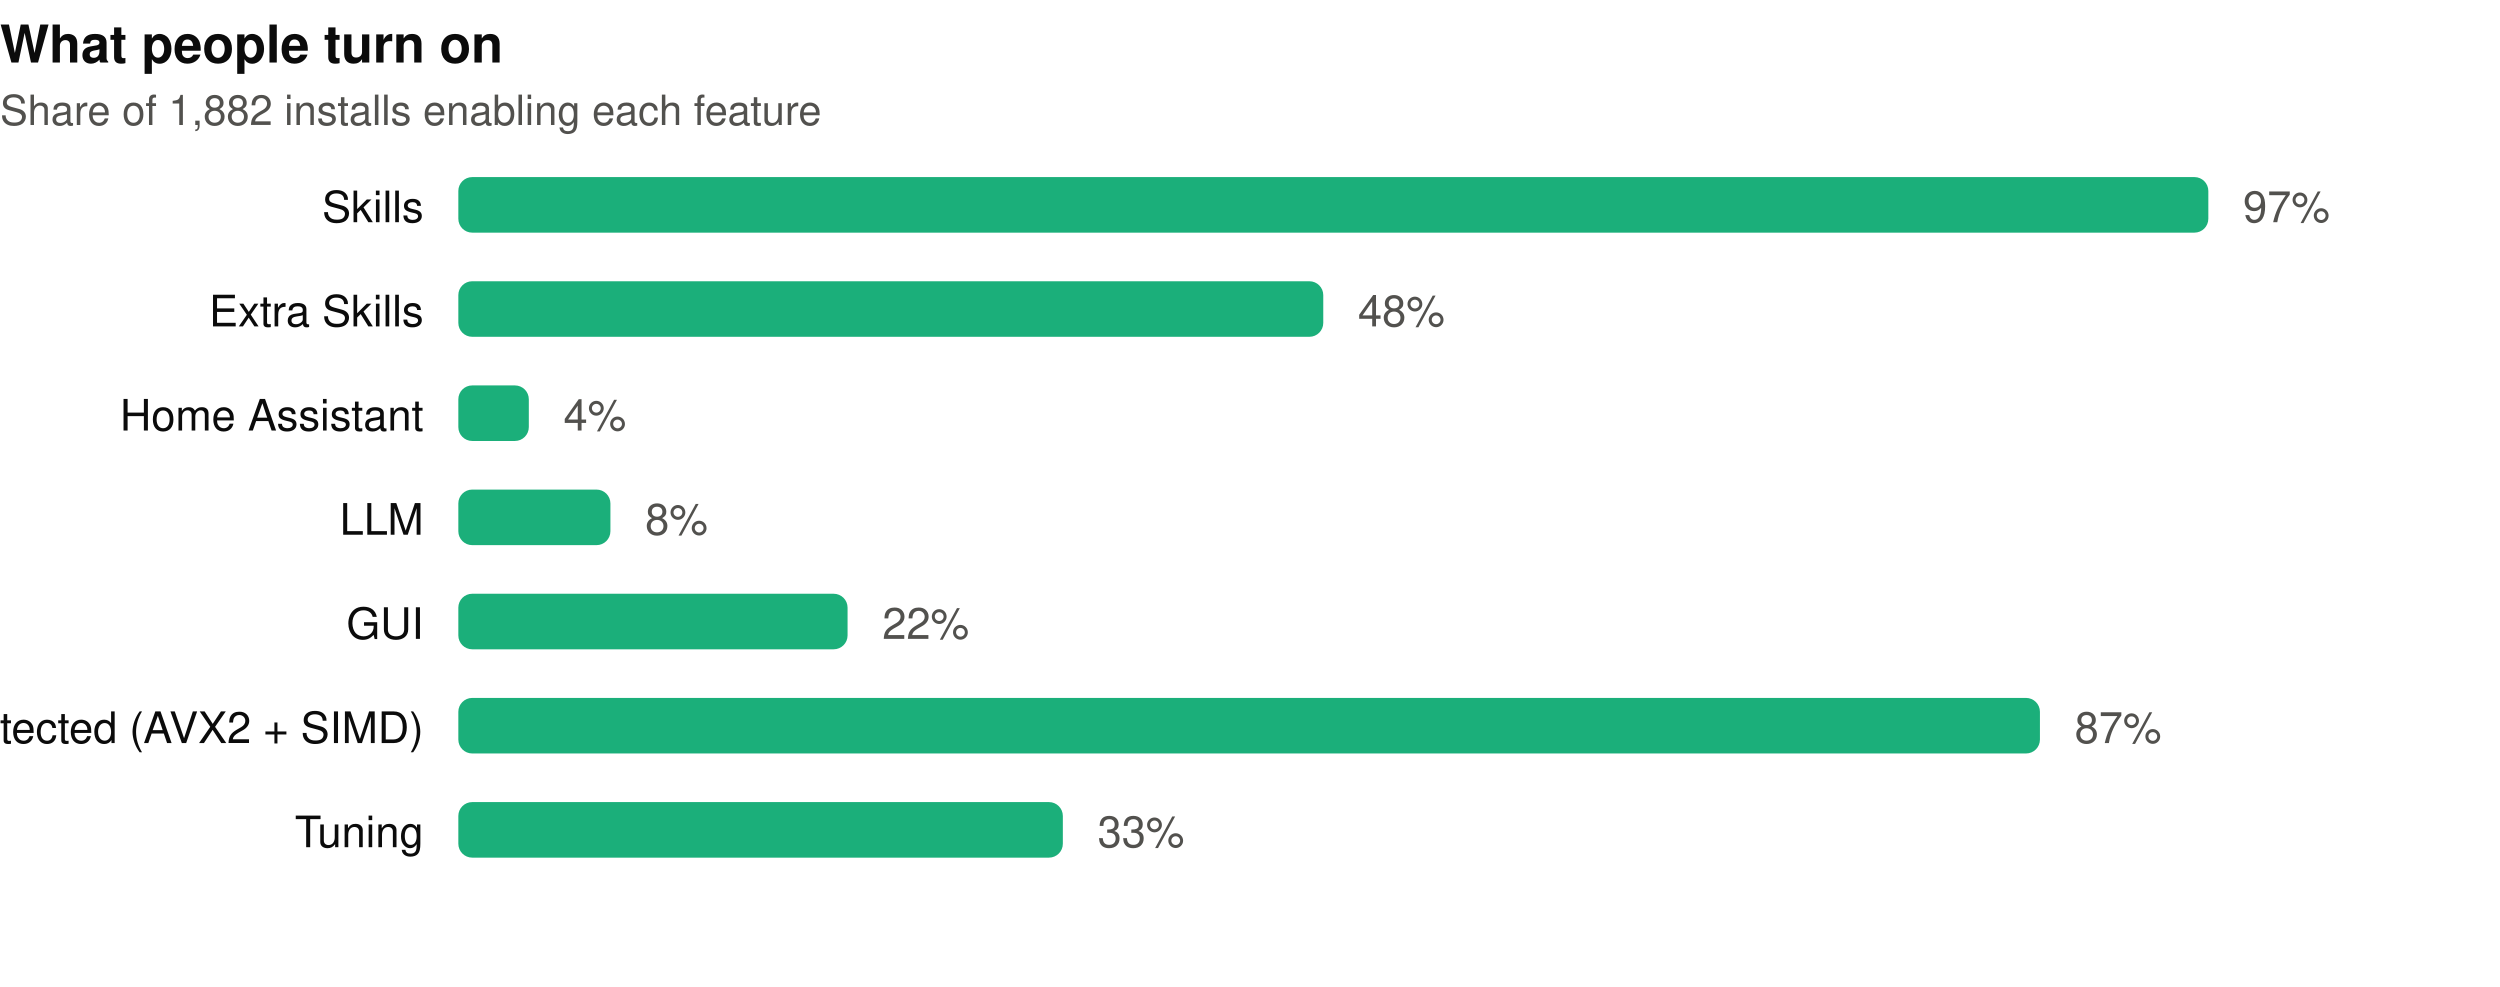
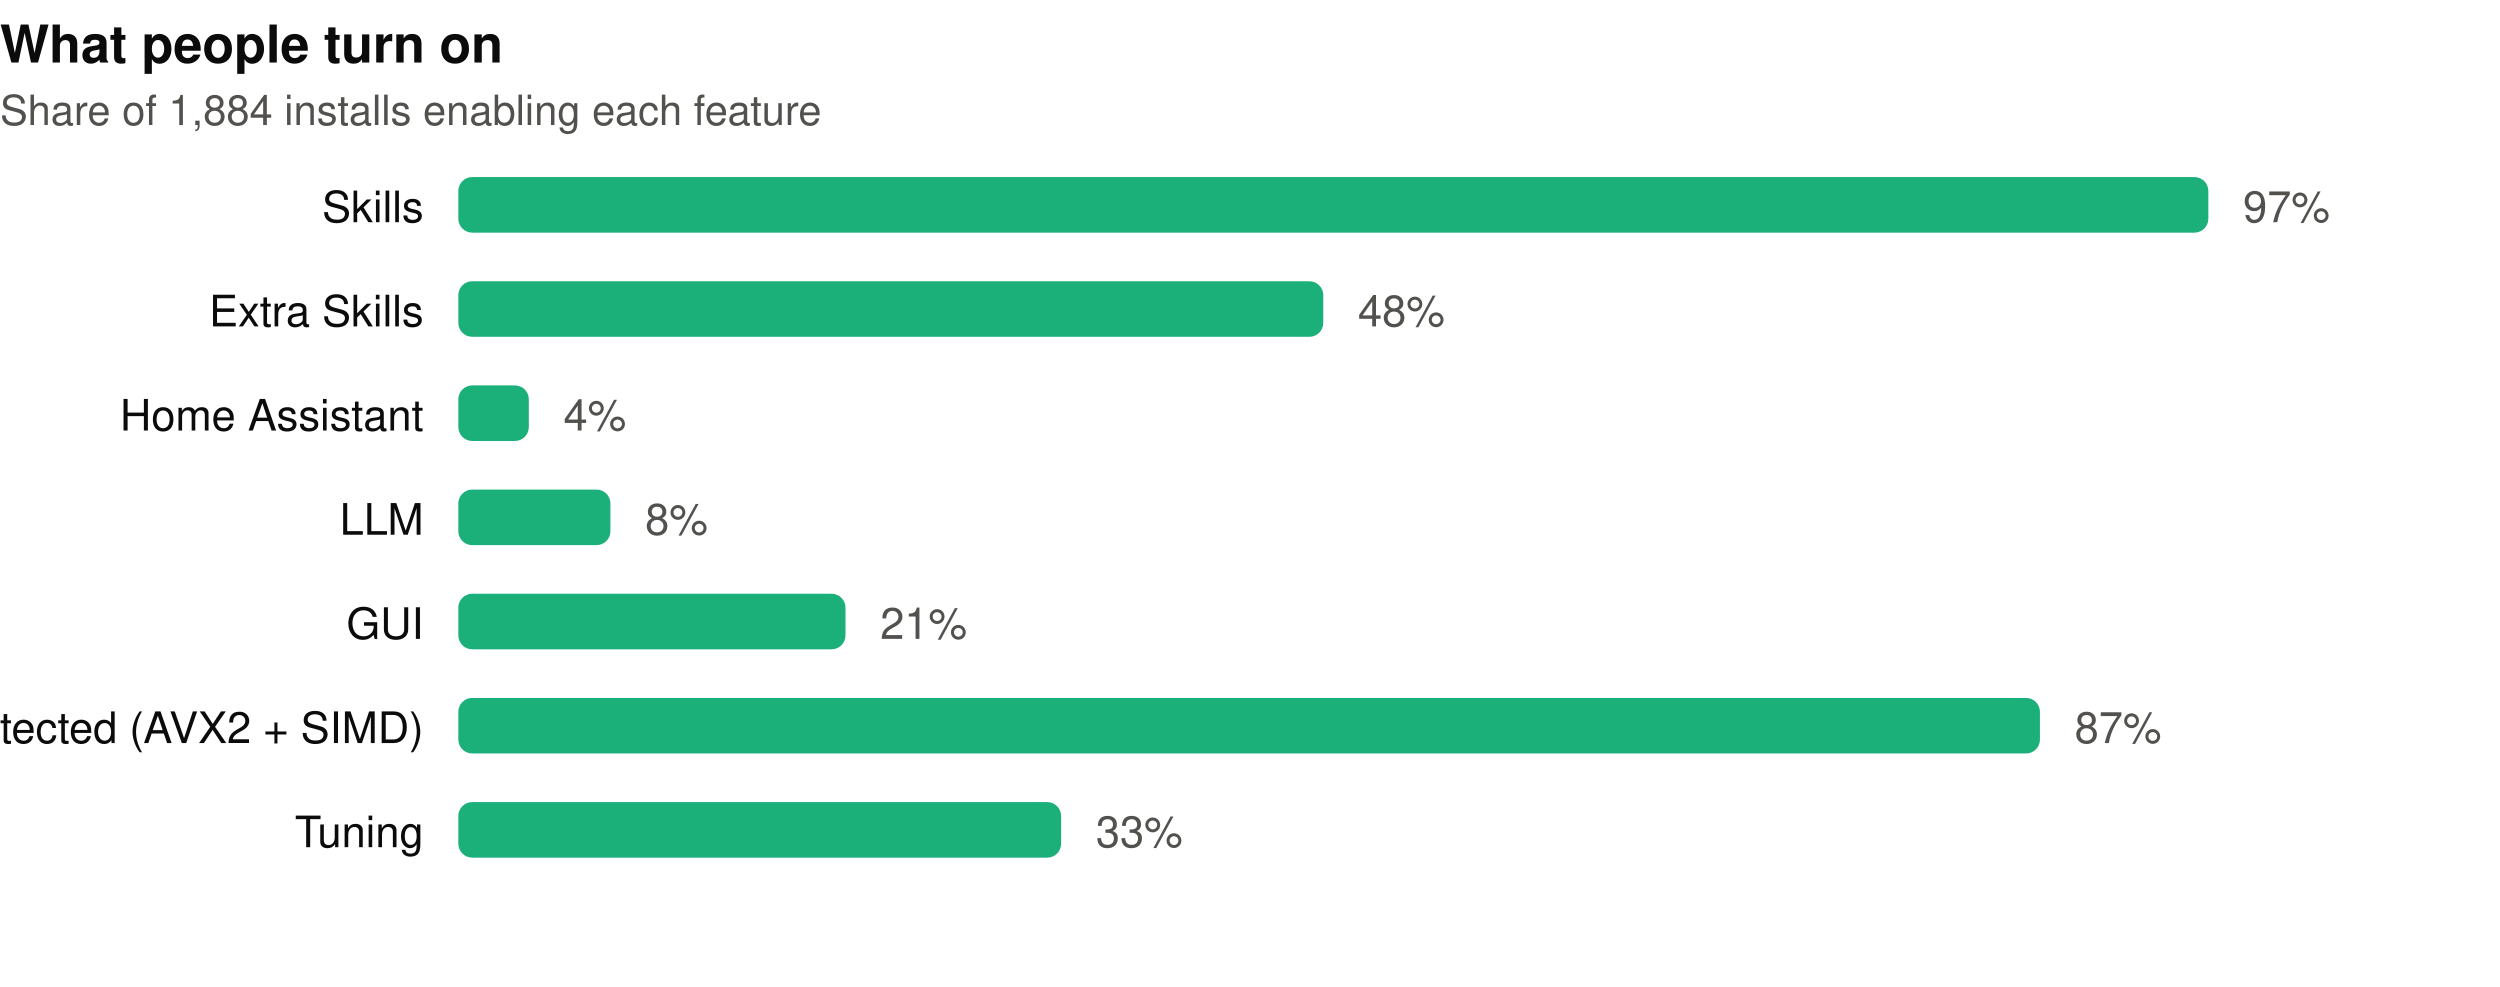
- <svg xmlns="http://www.w3.org/2000/svg" width="720" height="284" viewBox="0 0 720 284" role="img" aria-label="What people turn on. Share of 1,882 installs enabling each feature">
+ <svg xmlns="http://www.w3.org/2000/svg" width="720" height="284" viewBox="0 0 720 284" role="img" aria-label="What people turn on. Share of 1,884 installs enabling each feature">
  <text x="0" y="18" font-family="ui-sans-serif,-apple-system,BlinkMacSystemFont,'Segoe UI',Helvetica,Arial,sans-serif" font-size="15" font-weight="600" fill="#0b0b0b">What people turn on</text>
-   <text x="0" y="36" font-family="ui-sans-serif,-apple-system,BlinkMacSystemFont,'Segoe UI',Helvetica,Arial,sans-serif" font-size="12" fill="#52514e">Share of 1,882 installs enabling each feature</text>
+   <text x="0" y="36" font-family="ui-sans-serif,-apple-system,BlinkMacSystemFont,'Segoe UI',Helvetica,Arial,sans-serif" font-size="12" fill="#52514e">Share of 1,884 installs enabling each feature</text>
  <text x="122" y="64.0" text-anchor="end" font-family="ui-sans-serif,-apple-system,BlinkMacSystemFont,'Segoe UI',Helvetica,Arial,sans-serif" font-size="12.5" fill="#0b0b0b">Skills</text>
  <rect x="132" y="51.0" width="504.0" height="16" rx="4" fill="#1baf7a" />
  <text x="646.0" y="64.0" font-family="ui-sans-serif,-apple-system,BlinkMacSystemFont,'Segoe UI',Helvetica,Arial,sans-serif" font-size="12.5" fill="#52514e">97%</text>
  <text x="122" y="94.0" text-anchor="end" font-family="ui-sans-serif,-apple-system,BlinkMacSystemFont,'Segoe UI',Helvetica,Arial,sans-serif" font-size="12.5" fill="#0b0b0b">Extra Skills</text>
  <rect x="132" y="81.0" width="249.1" height="16" rx="4" fill="#1baf7a" />
  <text x="391.1" y="94.0" font-family="ui-sans-serif,-apple-system,BlinkMacSystemFont,'Segoe UI',Helvetica,Arial,sans-serif" font-size="12.5" fill="#52514e">48%</text>
  <text x="122" y="124.0" text-anchor="end" font-family="ui-sans-serif,-apple-system,BlinkMacSystemFont,'Segoe UI',Helvetica,Arial,sans-serif" font-size="12.5" fill="#0b0b0b">Home Assistant</text>
  <rect x="132" y="111.0" width="20.3" height="16" rx="4" fill="#1baf7a" />
  <text x="162.3" y="124.0" font-family="ui-sans-serif,-apple-system,BlinkMacSystemFont,'Segoe UI',Helvetica,Arial,sans-serif" font-size="12.5" fill="#52514e">4%</text>
  <text x="122" y="154.0" text-anchor="end" font-family="ui-sans-serif,-apple-system,BlinkMacSystemFont,'Segoe UI',Helvetica,Arial,sans-serif" font-size="12.5" fill="#0b0b0b">LLM</text>
  <rect x="132" y="141.0" width="43.8" height="16" rx="4" fill="#1baf7a" />
  <text x="185.8" y="154.0" font-family="ui-sans-serif,-apple-system,BlinkMacSystemFont,'Segoe UI',Helvetica,Arial,sans-serif" font-size="12.5" fill="#52514e">8%</text>
  <text x="122" y="184.0" text-anchor="end" font-family="ui-sans-serif,-apple-system,BlinkMacSystemFont,'Segoe UI',Helvetica,Arial,sans-serif" font-size="12.5" fill="#0b0b0b">GUI</text>
-   <rect x="132" y="171.0" width="112.1" height="16" rx="4" fill="#1baf7a" />
-   <text x="254.1" y="184.0" font-family="ui-sans-serif,-apple-system,BlinkMacSystemFont,'Segoe UI',Helvetica,Arial,sans-serif" font-size="12.5" fill="#52514e">22%</text>
+   <rect x="132" y="171.0" width="111.5" height="16" rx="4" fill="#1baf7a" />
+   <text x="253.5" y="184.0" font-family="ui-sans-serif,-apple-system,BlinkMacSystemFont,'Segoe UI',Helvetica,Arial,sans-serif" font-size="12.5" fill="#52514e">21%</text>
  <text x="122" y="214.0" text-anchor="end" font-family="ui-sans-serif,-apple-system,BlinkMacSystemFont,'Segoe UI',Helvetica,Arial,sans-serif" font-size="12.5" fill="#0b0b0b">CPU capability detected (AVX2 + SIMD)</text>
  <rect x="132" y="201.0" width="455.5" height="16" rx="4" fill="#1baf7a" />
  <text x="597.5" y="214.0" font-family="ui-sans-serif,-apple-system,BlinkMacSystemFont,'Segoe UI',Helvetica,Arial,sans-serif" font-size="12.5" fill="#52514e">87%</text>
  <text x="122" y="244.0" text-anchor="end" font-family="ui-sans-serif,-apple-system,BlinkMacSystemFont,'Segoe UI',Helvetica,Arial,sans-serif" font-size="12.5" fill="#0b0b0b">Tuning</text>
-   <rect x="132" y="231.0" width="174.1" height="16" rx="4" fill="#1baf7a" />
-   <text x="316.1" y="244.0" font-family="ui-sans-serif,-apple-system,BlinkMacSystemFont,'Segoe UI',Helvetica,Arial,sans-serif" font-size="12.5" fill="#52514e">33%</text>
+   <rect x="132" y="231.0" width="173.6" height="16" rx="4" fill="#1baf7a" />
+   <text x="315.6" y="244.0" font-family="ui-sans-serif,-apple-system,BlinkMacSystemFont,'Segoe UI',Helvetica,Arial,sans-serif" font-size="12.5" fill="#52514e">33%</text>
</svg>
